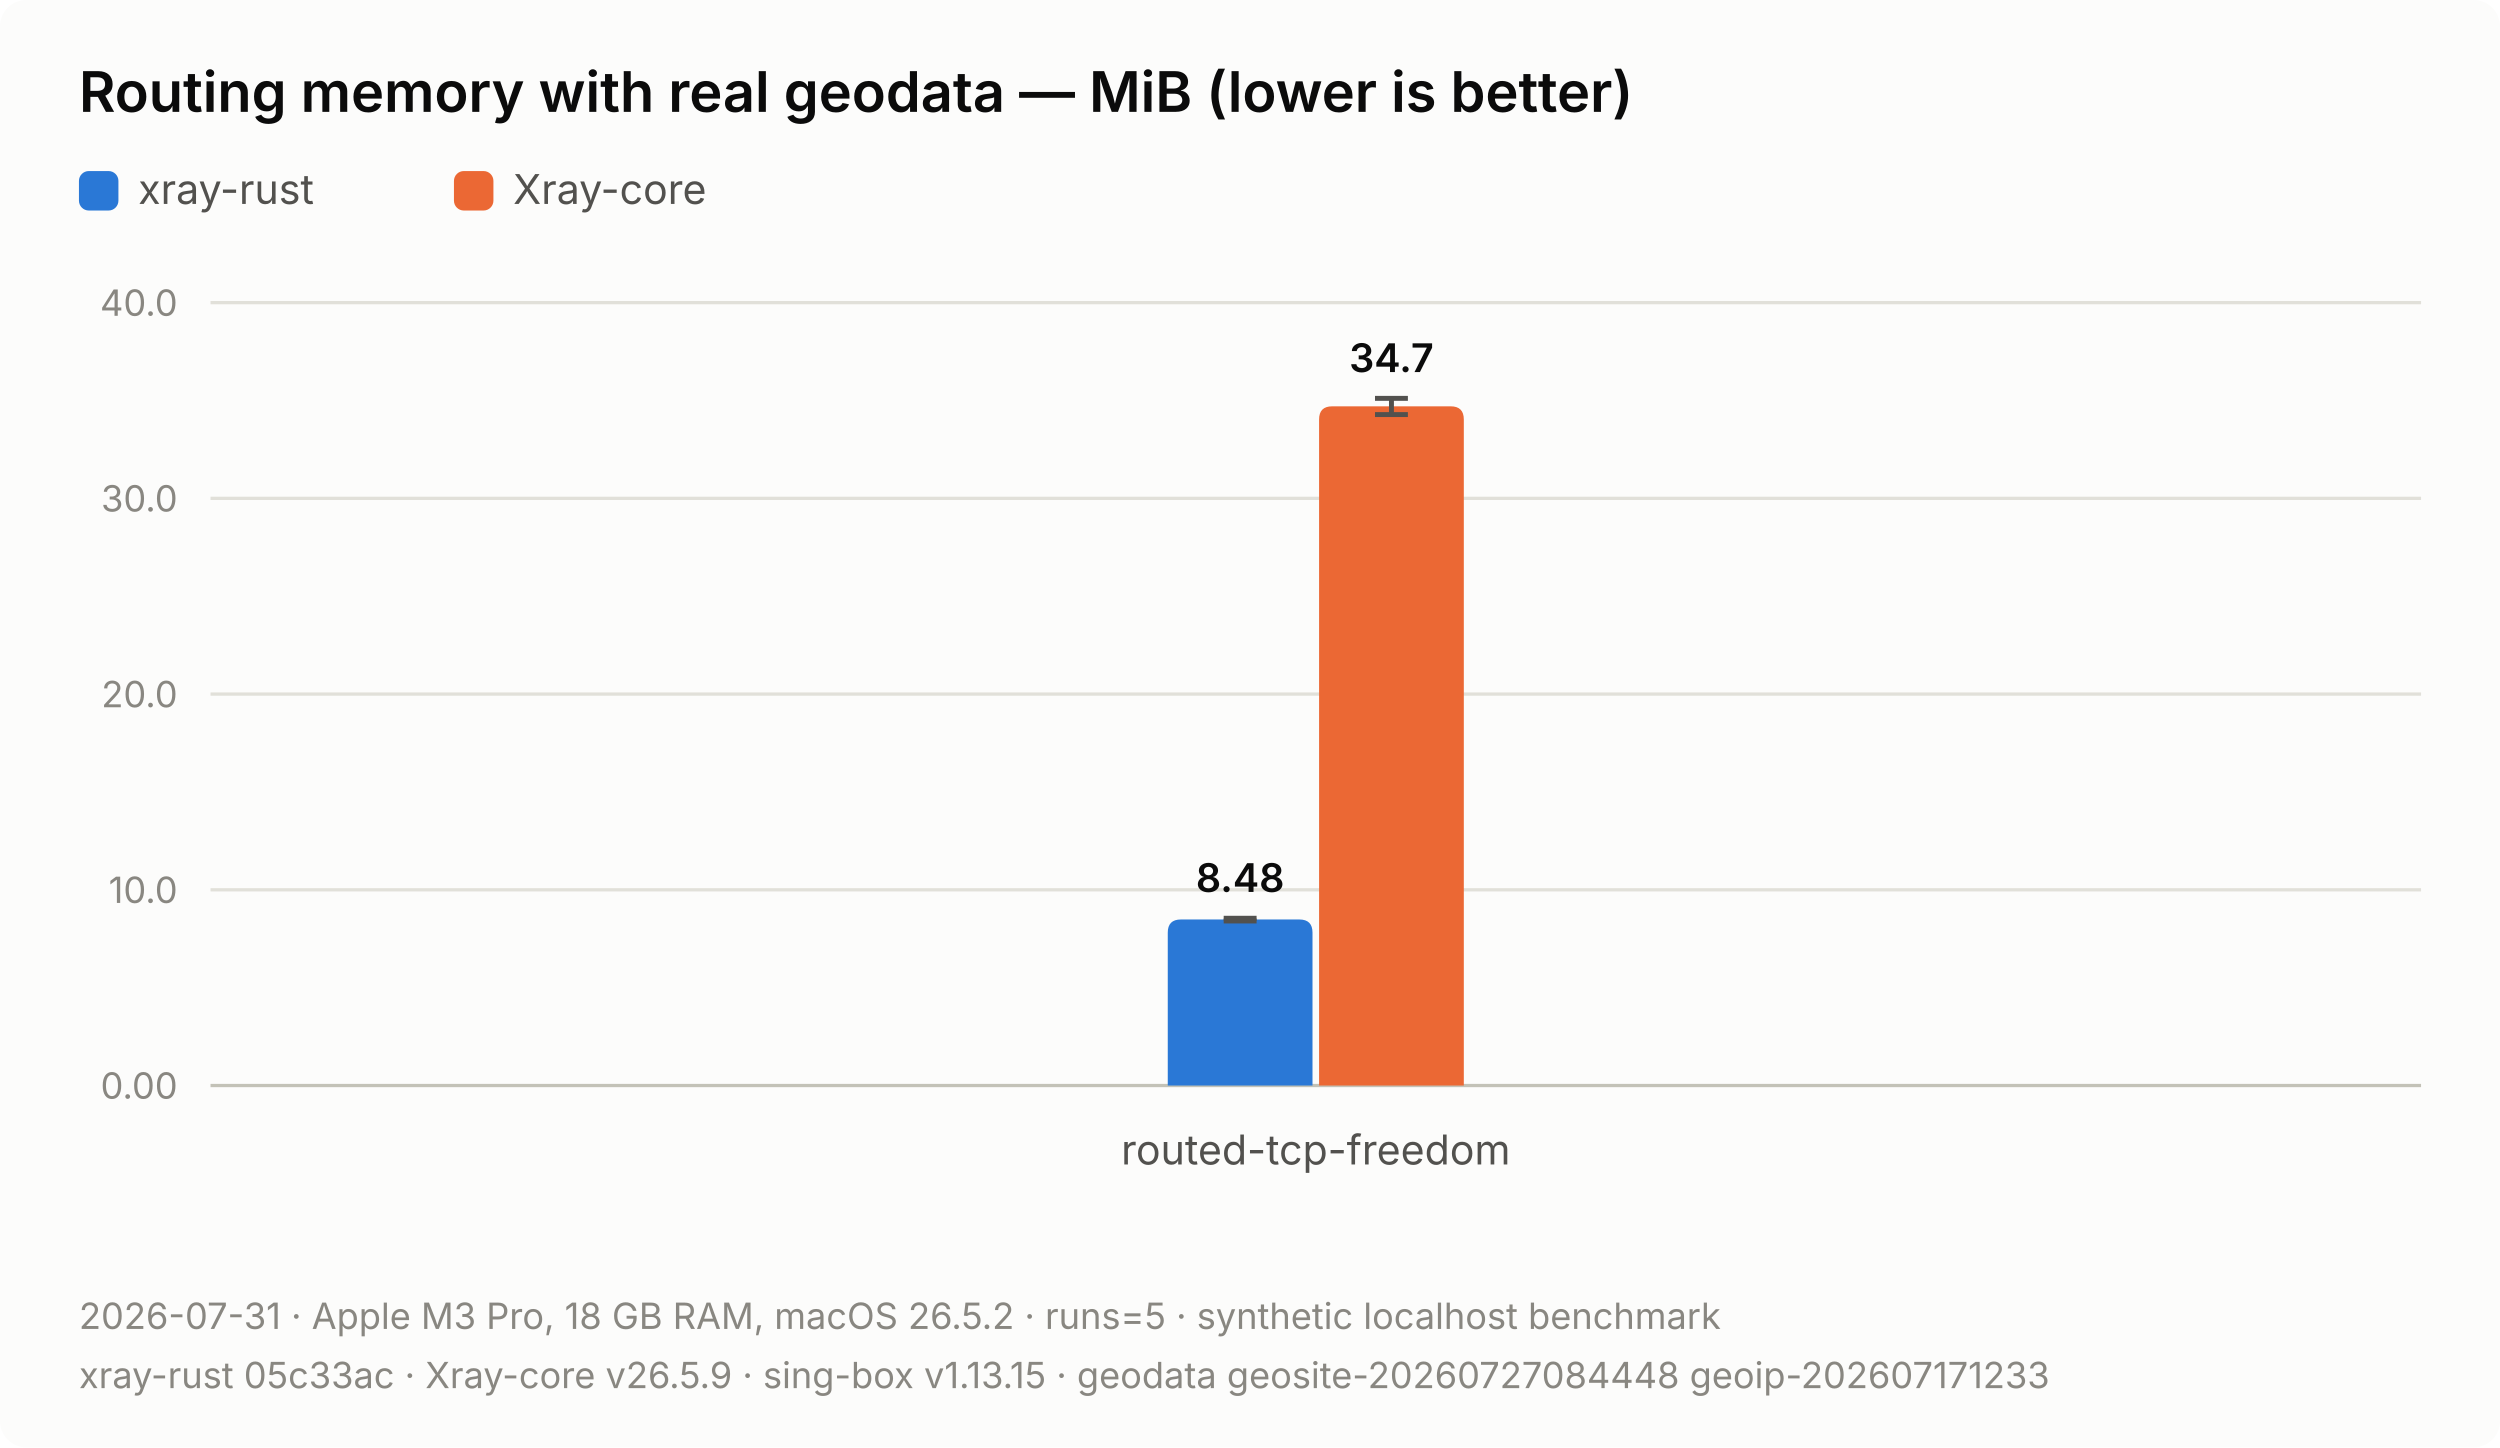
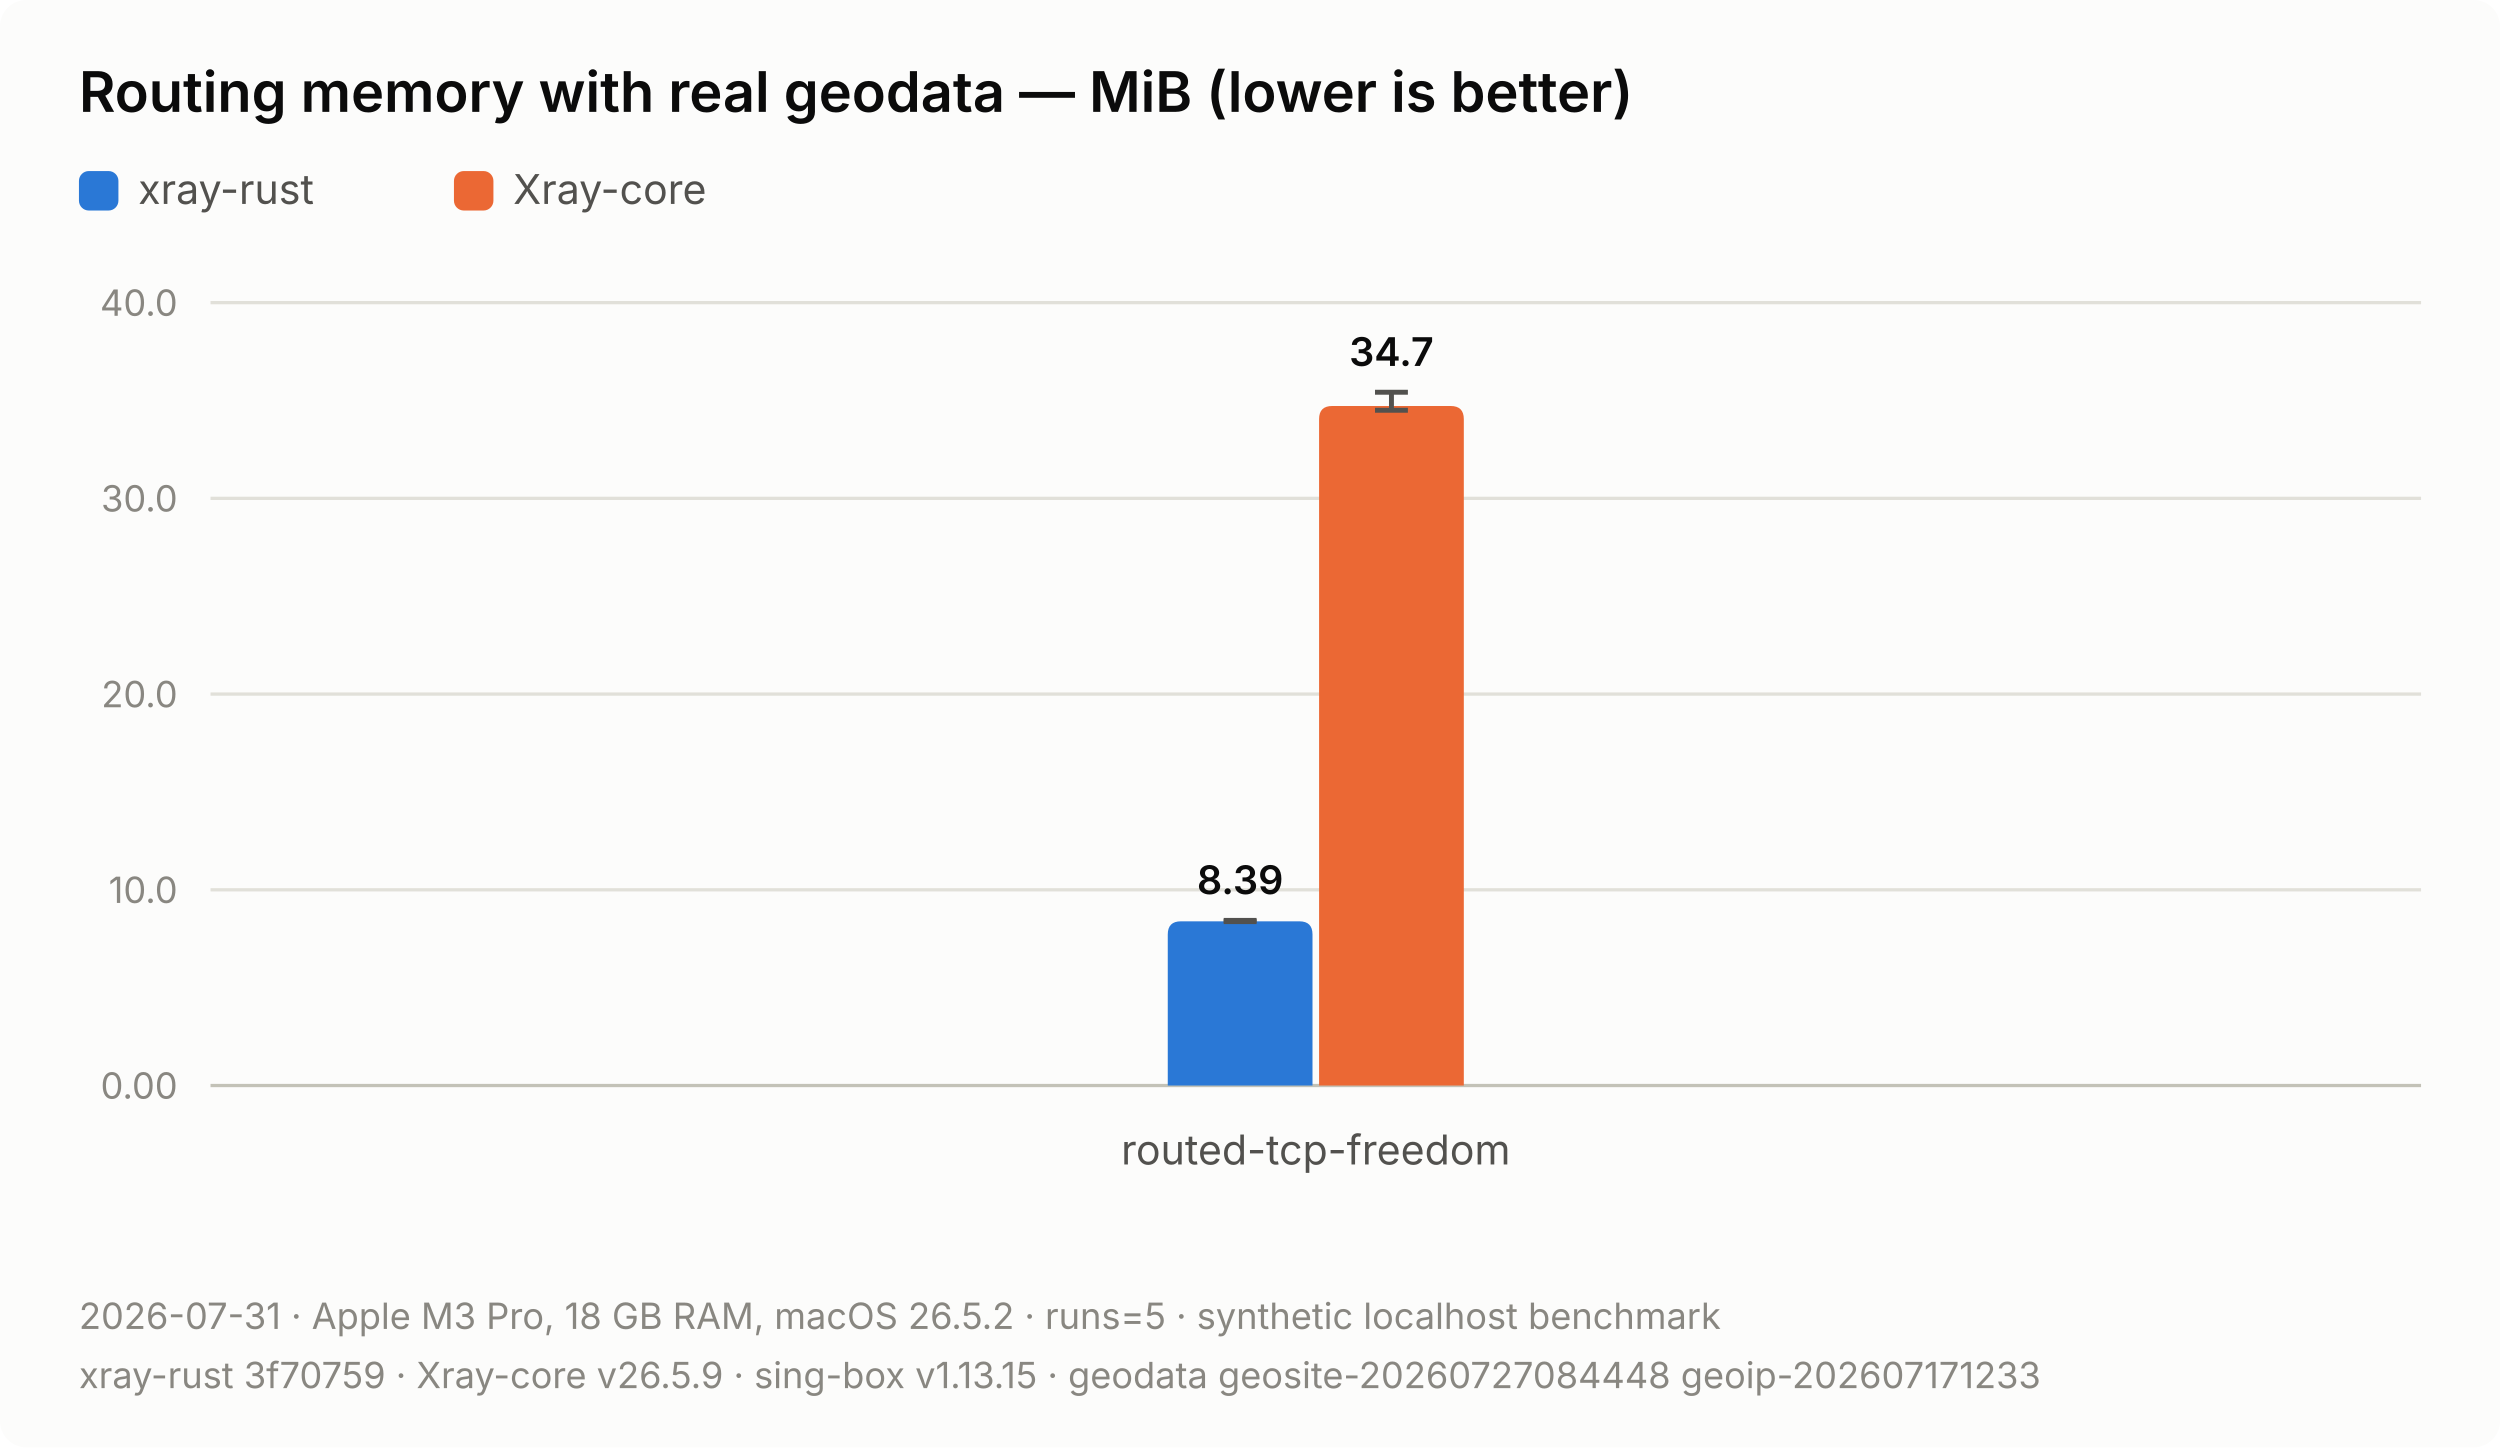
<svg xmlns="http://www.w3.org/2000/svg" width="760" height="440" viewBox="0 0 760 440" role="img" aria-label="Routing memory with real geodata — MiB (lower is better)">
  <rect width="760" height="440" fill="#fcfcfb" rx="8" />
  <text x="24" y="34" font-family="system-ui, -apple-system, 'Segoe UI', sans-serif" font-size="17" font-weight="600" fill="#0b0b0b">Routing memory with real geodata — MiB (lower is better)</text>
  <rect x="24.00" y="52" width="12" height="12" rx="3" fill="#2a78d6" />
  <text x="42.00" y="62" font-family="system-ui, -apple-system, 'Segoe UI', sans-serif" font-size="12.5" fill="#52514e">xray-rust</text>
  <rect x="138.00" y="52" width="12" height="12" rx="3" fill="#eb6834" />
  <text x="156.00" y="62" font-family="system-ui, -apple-system, 'Segoe UI', sans-serif" font-size="12.5" fill="#52514e">Xray-core</text>
  <text x="54" y="334.00" font-family="system-ui, -apple-system, 'Segoe UI', sans-serif" font-size="11" fill="#898781" text-anchor="end">0.00</text>
  <line x1="64" y1="270.50" x2="736" y2="270.50" stroke="#e1e0d9" stroke-width="1" />
  <text x="54" y="274.50" font-family="system-ui, -apple-system, 'Segoe UI', sans-serif" font-size="11" fill="#898781" text-anchor="end">10.0</text>
  <line x1="64" y1="211.00" x2="736" y2="211.00" stroke="#e1e0d9" stroke-width="1" />
  <text x="54" y="215.00" font-family="system-ui, -apple-system, 'Segoe UI', sans-serif" font-size="11" fill="#898781" text-anchor="end">20.0</text>
  <line x1="64" y1="151.50" x2="736" y2="151.50" stroke="#e1e0d9" stroke-width="1" />
  <text x="54" y="155.50" font-family="system-ui, -apple-system, 'Segoe UI', sans-serif" font-size="11" fill="#898781" text-anchor="end">30.0</text>
  <line x1="64" y1="92.00" x2="736" y2="92.00" stroke="#e1e0d9" stroke-width="1" />
  <text x="54" y="96.00" font-family="system-ui, -apple-system, 'Segoe UI', sans-serif" font-size="11" fill="#898781" text-anchor="end">40.0</text>
  <line x1="64" y1="330" x2="736" y2="330" stroke="#c3c2b7" stroke-width="1" />
-   <path d="M 355.00 330.00 L 355.00 283.52 Q 355.00 279.52 359.00 279.52 L 395.00 279.52 Q 399.00 279.52 399.00 283.52 L 399.00 330.00 Z" fill="#2a78d6" />
-   <line x1="377.00" y1="279.98" x2="377.00" y2="279.15" stroke="#52514e" stroke-width="1.5" />
-   <line x1="372.00" y1="279.98" x2="382.00" y2="279.98" stroke="#52514e" stroke-width="1.5" />
-   <line x1="372.00" y1="279.15" x2="382.00" y2="279.15" stroke="#52514e" stroke-width="1.5" />
-   <text x="377.00" y="271.15" font-family="system-ui, -apple-system, 'Segoe UI', sans-serif" font-size="12" font-weight="600" fill="#0b0b0b" text-anchor="middle">8.48</text>
-   <path d="M 401.00 330.00 L 401.00 127.52 Q 401.00 123.52 405.00 123.52 L 441.00 123.52 Q 445.00 123.52 445.00 127.52 L 445.00 330.00 Z" fill="#eb6834" />
-   <line x1="423.00" y1="126.03" x2="423.00" y2="121.10" stroke="#52514e" stroke-width="1.5" />
-   <line x1="418.00" y1="126.03" x2="428.00" y2="126.03" stroke="#52514e" stroke-width="1.5" />
-   <line x1="418.00" y1="121.10" x2="428.00" y2="121.10" stroke="#52514e" stroke-width="1.5" />
-   <text x="423.00" y="113.10" font-family="system-ui, -apple-system, 'Segoe UI', sans-serif" font-size="12" font-weight="600" fill="#0b0b0b" text-anchor="middle">34.7</text>
+   <path d="M 355.00 330.00 L 355.00 284.08 Q 355.00 280.08 359.00 280.08 L 395.00 280.08 Q 399.00 280.08 399.00 284.08 L 399.00 330.00 Z" fill="#2a78d6" />
+   <line x1="377.00" y1="280.17" x2="377.00" y2="279.80" stroke="#52514e" stroke-width="1.5" />
+   <line x1="372.00" y1="280.17" x2="382.00" y2="280.17" stroke="#52514e" stroke-width="1.5" />
+   <line x1="372.00" y1="279.80" x2="382.00" y2="279.80" stroke="#52514e" stroke-width="1.5" />
+   <text x="377.00" y="271.80" font-family="system-ui, -apple-system, 'Segoe UI', sans-serif" font-size="12" font-weight="600" fill="#0b0b0b" text-anchor="middle">8.39</text>
+   <path d="M 401.00 330.00 L 401.00 127.42 Q 401.00 123.42 405.00 123.42 L 441.00 123.42 Q 445.00 123.42 445.00 127.42 L 445.00 330.00 Z" fill="#eb6834" />
+   <line x1="423.00" y1="124.72" x2="423.00" y2="119.24" stroke="#52514e" stroke-width="1.5" />
+   <line x1="418.00" y1="124.72" x2="428.00" y2="124.72" stroke="#52514e" stroke-width="1.5" />
+   <line x1="418.00" y1="119.24" x2="428.00" y2="119.24" stroke="#52514e" stroke-width="1.5" />
+   <text x="423.00" y="111.24" font-family="system-ui, -apple-system, 'Segoe UI', sans-serif" font-size="12" font-weight="600" fill="#0b0b0b" text-anchor="middle">34.7</text>
  <text x="400.00" y="354" font-family="system-ui, -apple-system, 'Segoe UI', sans-serif" font-size="12.5" fill="#52514e" text-anchor="middle">routed-tcp-freedom</text>
  <text x="24" y="404" font-family="system-ui, -apple-system, 'Segoe UI', sans-serif" font-size="11" fill="#898781">2026-07-31 · Apple M3 Pro, 18 GB RAM, macOS 26.5.2 · runs=5 · synthetic localhost benchmark</text>
-   <text x="24" y="422" font-family="system-ui, -apple-system, 'Segoe UI', sans-serif" font-size="11" fill="#898781">xray-rust 05c33ac · Xray-core v26.5.9 · sing-box v1.13.15 · geodata geosite-20260727084448 geoip-202607171233</text>
+   <text x="24" y="422" font-family="system-ui, -apple-system, 'Segoe UI', sans-serif" font-size="11" fill="#898781">xray-rust 3f70759 · Xray-core v26.5.9 · sing-box v1.13.15 · geodata geosite-20260727084448 geoip-202607171233</text>
</svg>
